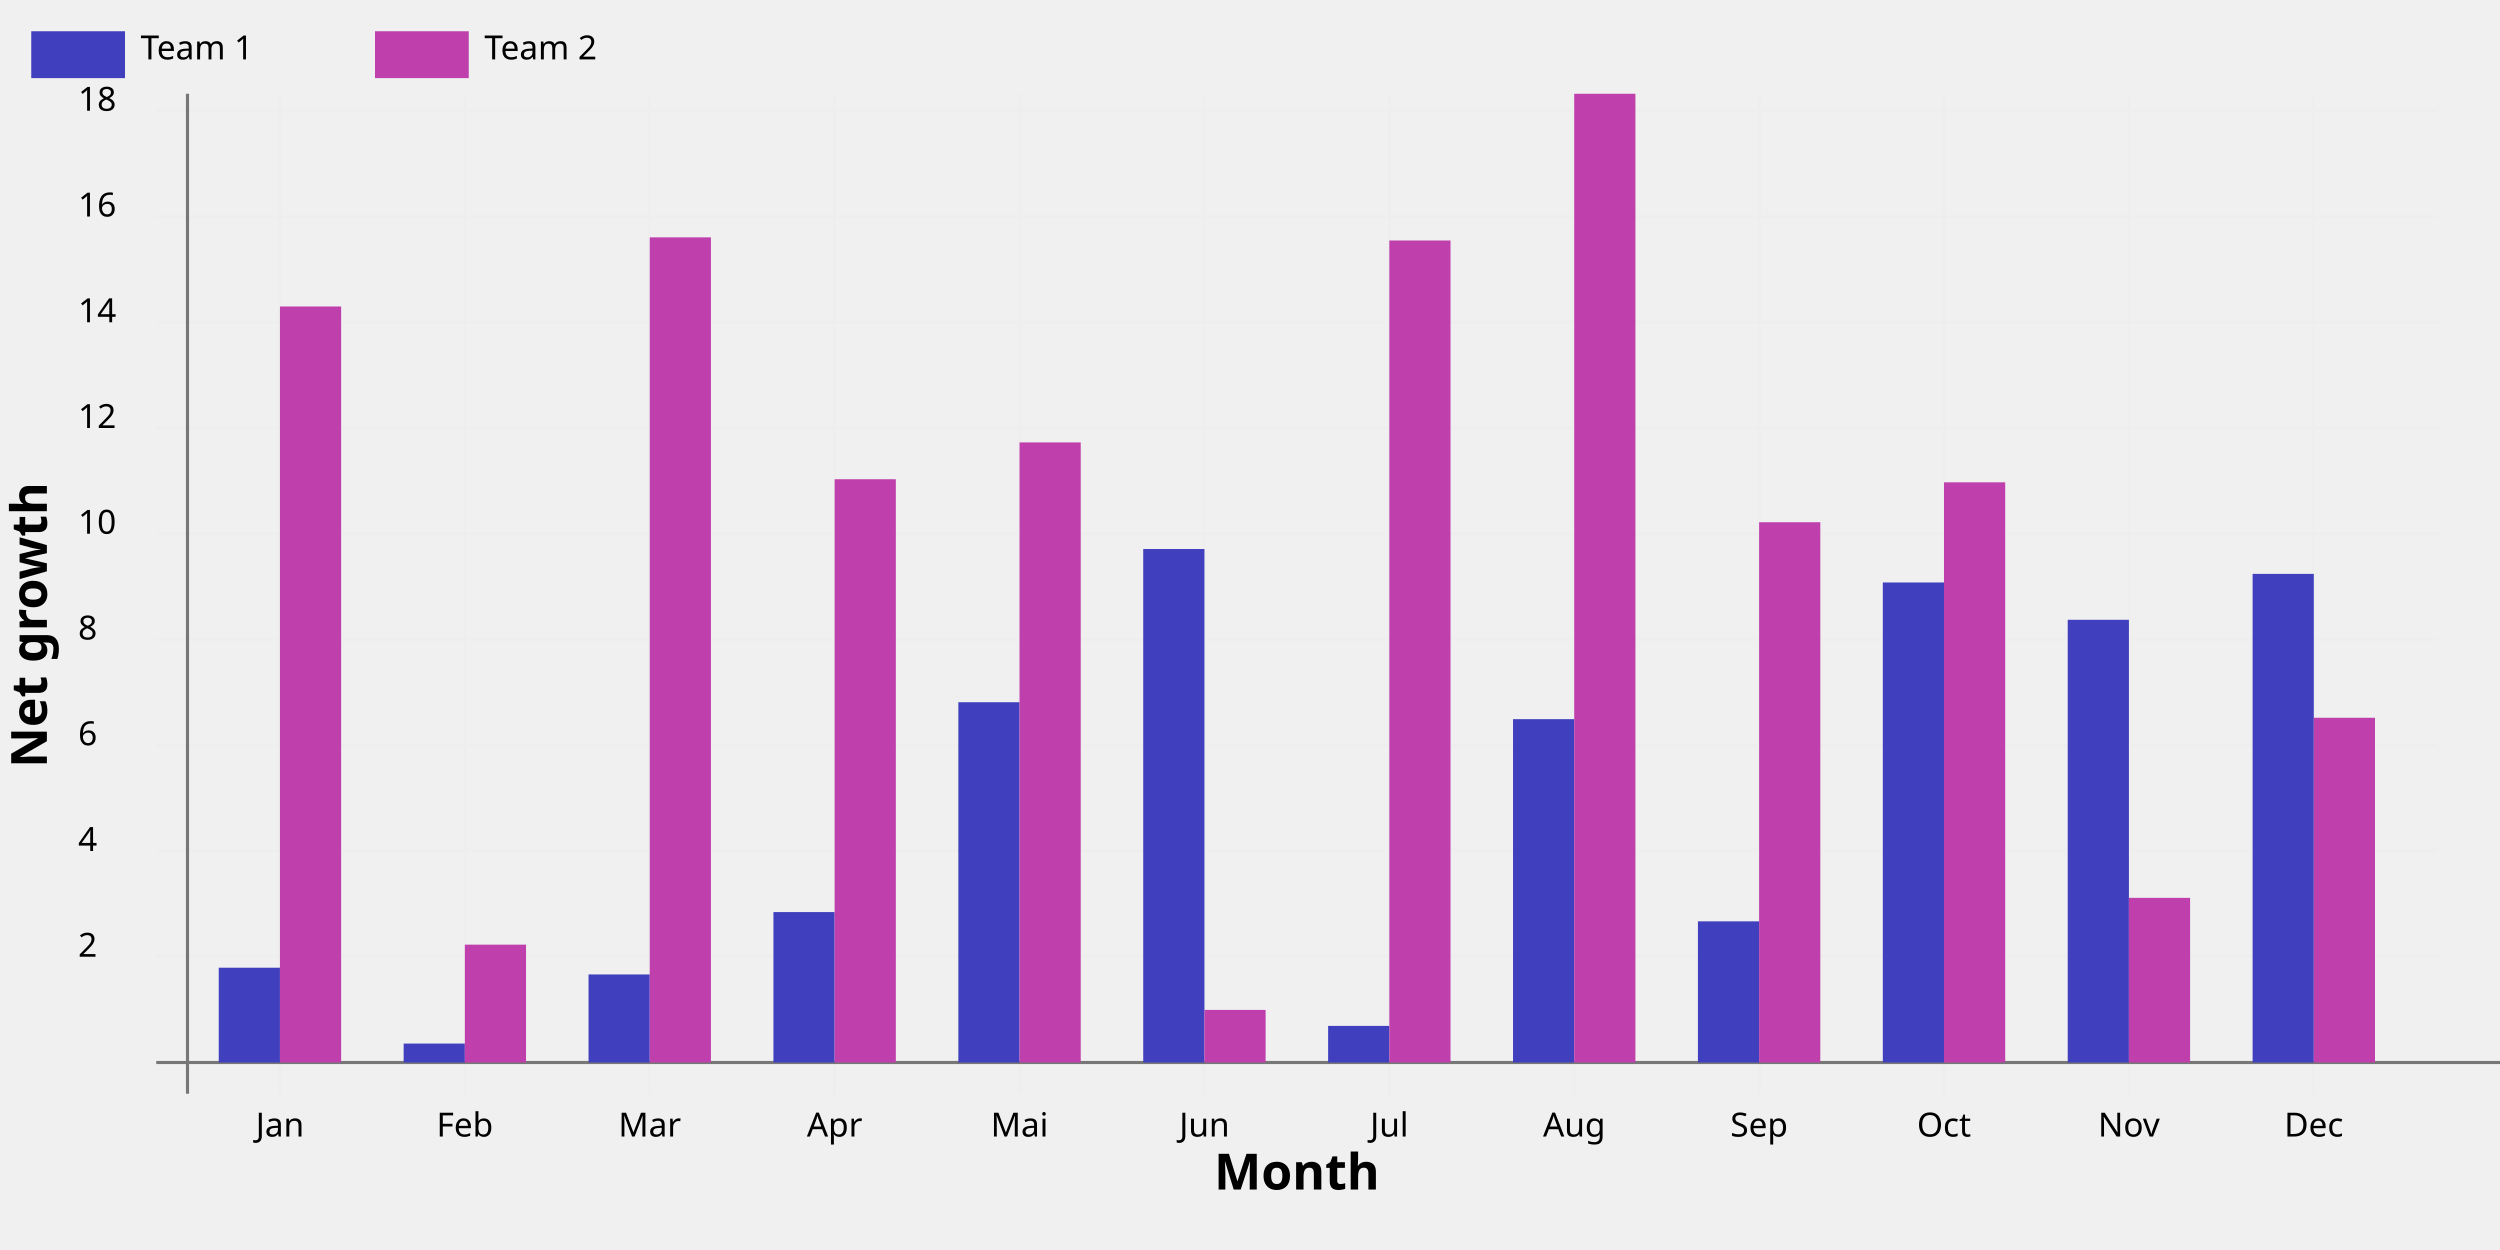
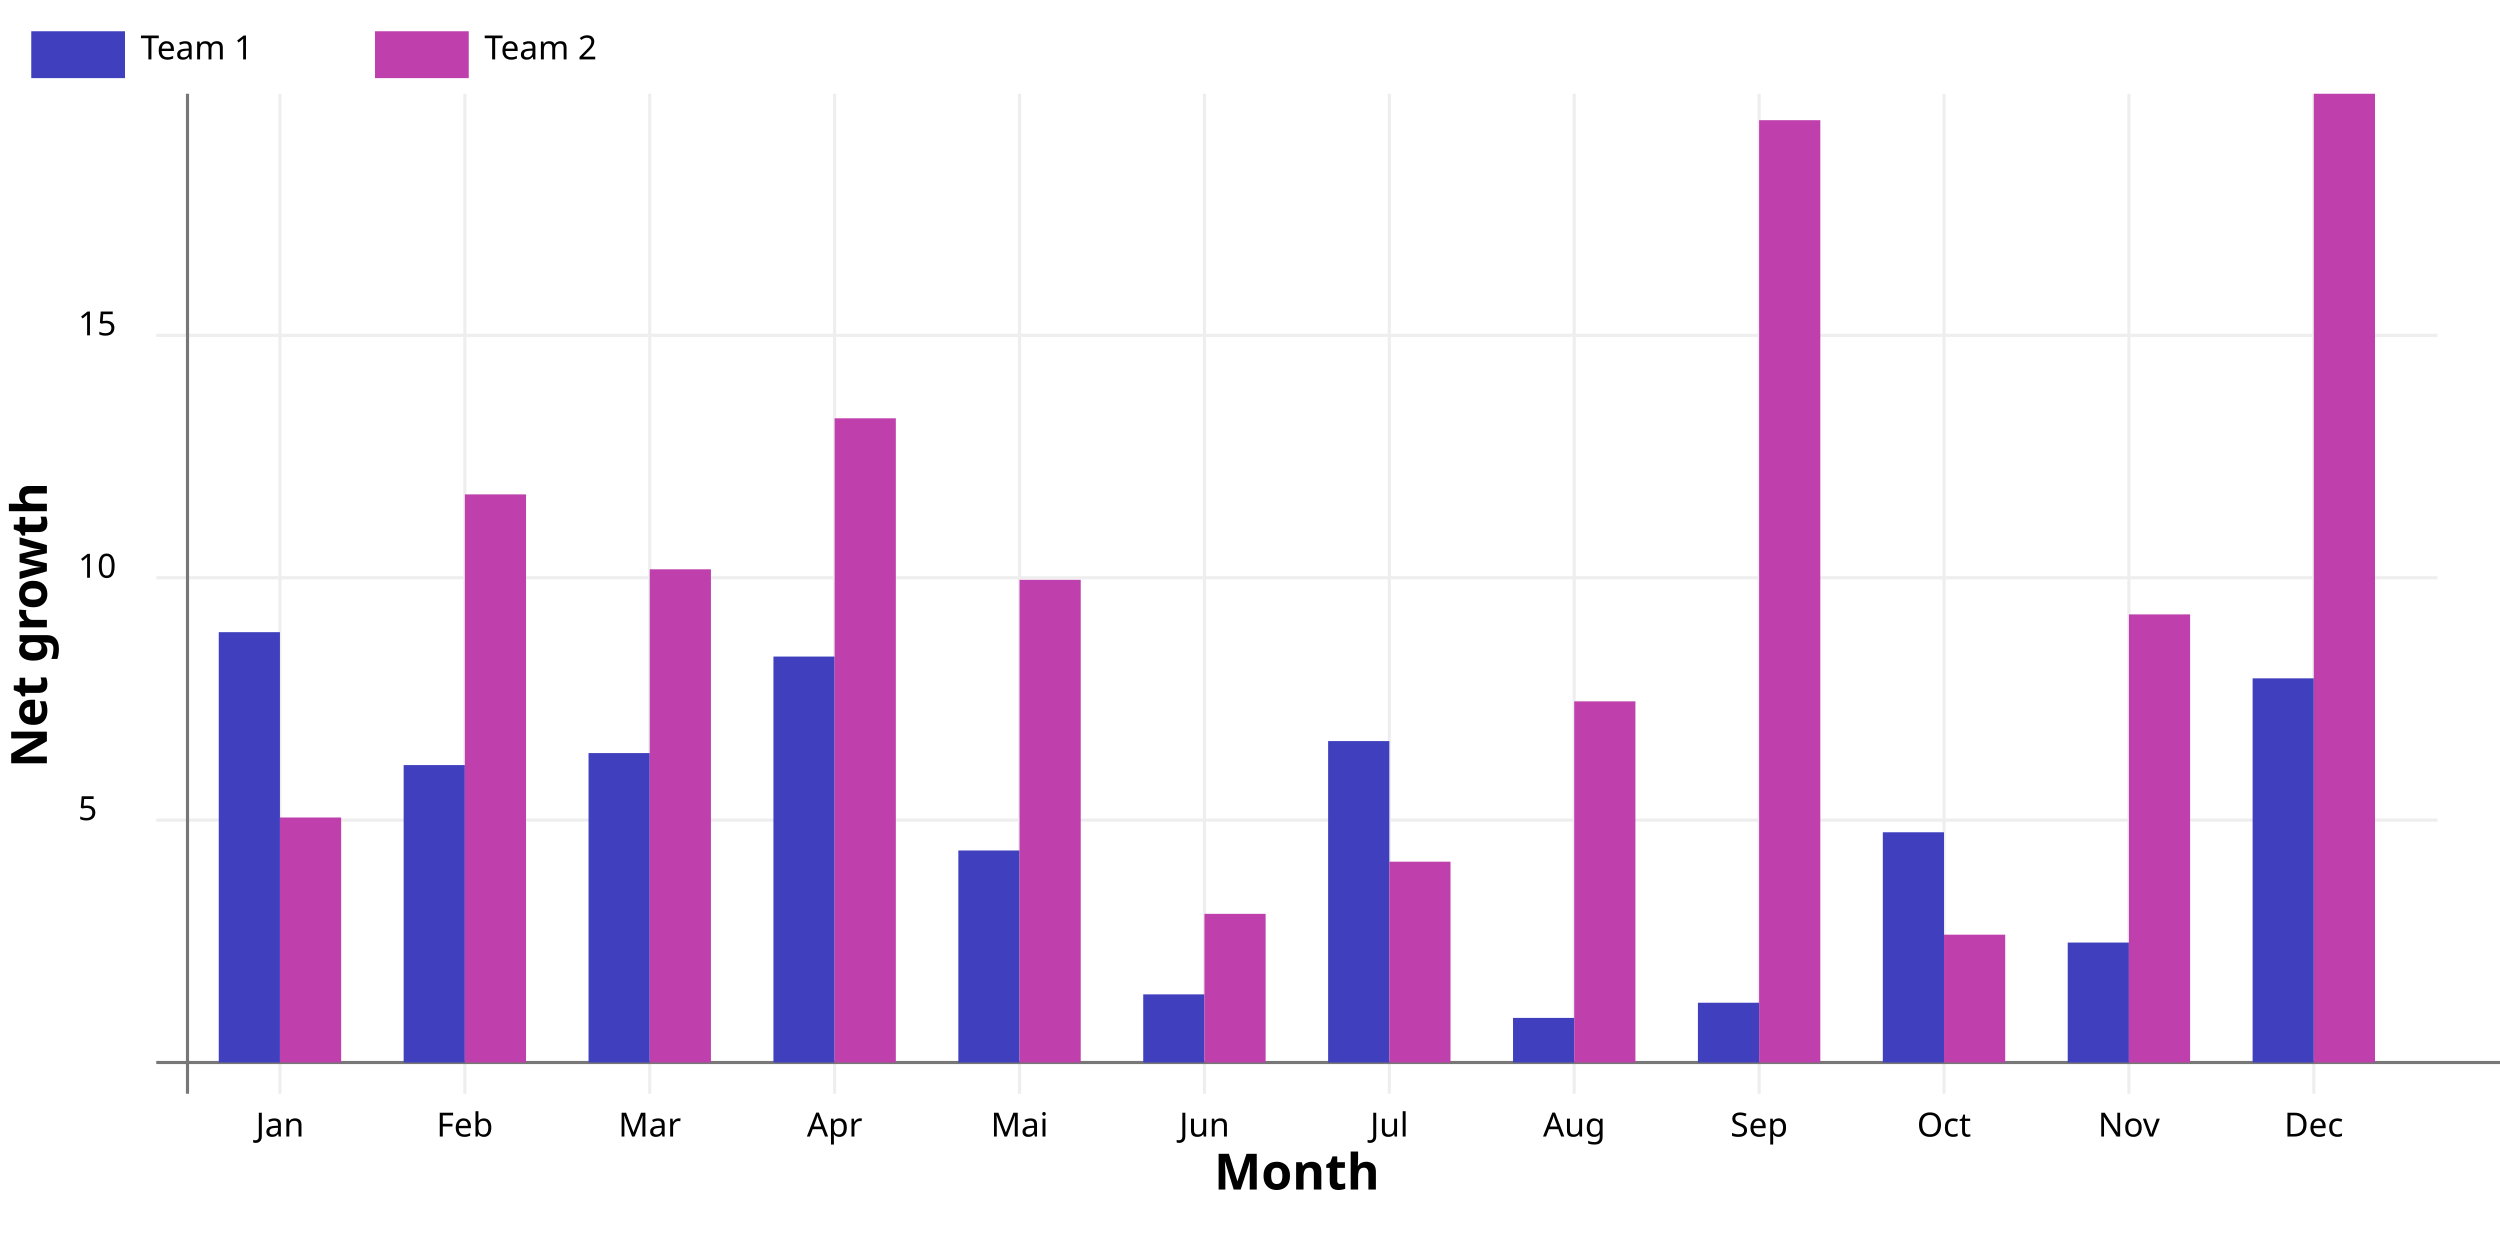
<svg xmlns="http://www.w3.org/2000/svg" version="1.1" viewBox="0 0 800 400">
  <style>text { font-size: 8pt; font-family: sans-serif }  .axislegend { font-size: 12pt; font-weight: bold } .hovercircle {z-index:0; cursor:pointer; fill:'none'; stroke:'none'; } .value {z-index: 1; display:none; } .hovercircle:hover + .value, .value:hover { display:block; }</style>
  <defs>
    <filter x="0" y="0" width="1" height="1" id="textbg">
      <feFlood flood-color="#fff" result="bg" />
      <feMerge>
        <feMergeNode in="bg" />
        <feMergeNode in="SourceGraphic" />
      </feMerge>
    </filter>
  </defs>
+   <rect x="0" y="0" width="800" height="400" fill="#fff" />
  <rect x="10" y="10" width="30" height="15" fill="#4040BF" />
  <text x="45" y="19" alignment-baseline="middle">Team 1</text>
  <rect x="120" y="10" width="30" height="15" fill="#BF40AC" />
  <text x="155" y="19" alignment-baseline="middle">Team 2</text>
-   <line x1="50" x2="780" y1="306.161" y2="306.161" stroke="#eee" stroke-width="1" />
-   <text x="25" y="306.161">2</text>
-   <line x1="50" x2="780" y1="272.321" y2="272.321" stroke="#eee" stroke-width="1" />
-   <text x="25" y="272.321">4</text>
-   <line x1="50" x2="780" y1="238.482" y2="238.482" stroke="#eee" stroke-width="1" />
-   <text x="25" y="238.482">6</text>
-   <line x1="50" x2="780" y1="204.642" y2="204.642" stroke="#eee" stroke-width="1" />
-   <text x="25" y="204.642">8</text>
-   <line x1="50" x2="780" y1="170.803" y2="170.803" stroke="#eee" stroke-width="1" />
-   <text x="25" y="170.803">10</text>
-   <line x1="50" x2="780" y1="136.963" y2="136.963" stroke="#eee" stroke-width="1" />
-   <text x="25" y="136.963">12</text>
-   <line x1="50" x2="780" y1="103.124" y2="103.124" stroke="#eee" stroke-width="1" />
-   <text x="25" y="103.124">14</text>
-   <line x1="50" x2="780" y1="69.284" y2="69.284" stroke="#eee" stroke-width="1" />
-   <text x="25" y="69.284">16</text>
-   <line x1="50" x2="780" y1="35.445" y2="35.445" stroke="#eee" stroke-width="1" />
-   <text x="25" y="35.445">18</text>
+   <line x1="50" x2="780" y1="262.437" y2="262.437" stroke="#eee" stroke-width="1" />
+   <text x="25" y="262.437">5</text>
+   <line x1="50" x2="780" y1="184.874" y2="184.874" stroke="#eee" stroke-width="1" />
+   <text x="25" y="184.874">10</text>
+   <line x1="50" x2="780" y1="107.311" y2="107.311" stroke="#eee" stroke-width="1" />
+   <text x="25" y="107.311">15</text>
  <line x1="89.583" x2="89.583" y1="30" y2="350" stroke="#eee" stroke-width="1" />
  <text x="89.583" y="360" dominant-baseline="middle" text-anchor="middle">Jan</text>
  <line x1="148.75" x2="148.75" y1="30" y2="350" stroke="#eee" stroke-width="1" />
  <text x="148.75" y="360" dominant-baseline="middle" text-anchor="middle">Feb</text>
  <line x1="207.917" x2="207.917" y1="30" y2="350" stroke="#eee" stroke-width="1" />
  <text x="207.917" y="360" dominant-baseline="middle" text-anchor="middle">Mar</text>
  <line x1="267.083" x2="267.083" y1="30" y2="350" stroke="#eee" stroke-width="1" />
  <text x="267.083" y="360" dominant-baseline="middle" text-anchor="middle">Apr</text>
  <line x1="326.25" x2="326.25" y1="30" y2="350" stroke="#eee" stroke-width="1" />
  <text x="326.25" y="360" dominant-baseline="middle" text-anchor="middle">Mai</text>
  <line x1="385.417" x2="385.417" y1="30" y2="350" stroke="#eee" stroke-width="1" />
  <text x="385.417" y="360" dominant-baseline="middle" text-anchor="middle">Jun</text>
  <line x1="444.583" x2="444.583" y1="30" y2="350" stroke="#eee" stroke-width="1" />
  <text x="444.583" y="360" dominant-baseline="middle" text-anchor="middle">Jul</text>
  <line x1="503.75" x2="503.75" y1="30" y2="350" stroke="#eee" stroke-width="1" />
  <text x="503.75" y="360" dominant-baseline="middle" text-anchor="middle">Aug</text>
  <line x1="562.917" x2="562.917" y1="30" y2="350" stroke="#eee" stroke-width="1" />
  <text x="562.917" y="360" dominant-baseline="middle" text-anchor="middle">Sep</text>
  <line x1="622.083" x2="622.083" y1="30" y2="350" stroke="#eee" stroke-width="1" />
  <text x="622.083" y="360" dominant-baseline="middle" text-anchor="middle">Oct</text>
  <line x1="681.25" x2="681.25" y1="30" y2="350" stroke="#eee" stroke-width="1" />
  <text x="681.25" y="360" dominant-baseline="middle" text-anchor="middle">Nov</text>
  <line x1="740.417" x2="740.417" y1="30" y2="350" stroke="#eee" stroke-width="1" />
  <text x="740.417" y="360" dominant-baseline="middle" text-anchor="middle">Dec</text>
  <line x1="50" x2="800" y1="340" y2="340" stroke="#777" stroke-width="1" />
  <text x="415" y="375" class="axislegend" dominant-baseline="middle" text-anchor="middle">Month</text>
  <line x1="60" x2="60" y1="30" y2="350" stroke="#777" stroke-width="1" />
  <text x="15" y="200" transform="rotate(270, 15, 200)" class="axislegend" text-anchor="middle" alignment-baseline="middle">Net growth</text>
-   <rect x="70" y="309.667" fill="#4040BF" width="19.583" height="30.333" />
-   <rect x="129.167" y="333.94" fill="#4040BF" width="19.583" height="6.06" />
-   <rect x="188.333" y="311.823" fill="#4040BF" width="19.583" height="28.177" />
-   <rect x="247.5" y="291.864" fill="#4040BF" width="19.583" height="48.136" />
-   <rect x="306.667" y="224.714" fill="#4040BF" width="19.583" height="115.286" />
-   <rect x="365.833" y="175.683" fill="#4040BF" width="19.583" height="164.317" />
-   <rect x="425" y="328.286" fill="#4040BF" width="19.583" height="11.714" />
-   <rect x="484.167" y="230.127" fill="#4040BF" width="19.583" height="109.873" />
-   <rect x="543.333" y="294.828" fill="#4040BF" width="19.583" height="45.172" />
-   <rect x="602.5" y="186.39" fill="#4040BF" width="19.583" height="153.61" />
-   <rect x="661.667" y="198.332" fill="#4040BF" width="19.583" height="141.668" />
-   <rect x="720.833" y="183.641" fill="#4040BF" width="19.583" height="156.359" />
-   <rect x="89.583" y="98.077" fill="#BF40AC" width="19.583" height="241.923" />
-   <rect x="148.75" y="302.29" fill="#BF40AC" width="19.583" height="37.71" />
-   <rect x="207.917" y="75.953" fill="#BF40AC" width="19.583" height="264.047" />
-   <rect x="267.083" y="153.354" fill="#BF40AC" width="19.583" height="186.646" />
-   <rect x="326.25" y="141.573" fill="#BF40AC" width="19.583" height="198.427" />
-   <rect x="385.417" y="323.173" fill="#BF40AC" width="19.583" height="16.827" />
-   <rect x="444.583" y="76.951" fill="#BF40AC" width="19.583" height="263.049" />
-   <rect x="503.75" y="30" fill="#BF40AC" width="19.583" height="310" />
-   <rect x="562.917" y="167.112" fill="#BF40AC" width="19.583" height="172.888" />
-   <rect x="622.083" y="154.342" fill="#BF40AC" width="19.583" height="185.658" />
-   <rect x="681.25" y="287.315" fill="#BF40AC" width="19.583" height="52.685" />
-   <rect x="740.417" y="229.688" fill="#BF40AC" width="19.583" height="110.312" />
-   <rect class="hovercircle" x="70" y="309.667" width="19.583" height="30.333" fill-opacity="0" />
-   <text style="paint-order:stroke fill" class="value" x="80" y="299.667" text-anchor="middle" alignment-baseline="middle" filter="url(#textbg)">1.7927863310357957</text>
-   <rect class="hovercircle" x="129.167" y="333.94" width="19.583" height="6.06" fill-opacity="0" />
-   <text style="paint-order:stroke fill" class="value" x="139.167" y="323.94" text-anchor="middle" alignment-baseline="middle" filter="url(#textbg)">0.35816871244770504</text>
-   <rect class="hovercircle" x="188.333" y="311.823" width="19.583" height="28.177" fill-opacity="0" />
-   <text style="paint-order:stroke fill" class="value" x="198.333" y="301.823" text-anchor="middle" alignment-baseline="middle" filter="url(#textbg)">1.6653152507056455</text>
-   <rect class="hovercircle" x="247.5" y="291.864" width="19.583" height="48.136" fill-opacity="0" />
-   <text style="paint-order:stroke fill" class="value" x="257.5" y="281.864" text-anchor="middle" alignment-baseline="middle" filter="url(#textbg)">2.8449794772972044</text>
-   <rect class="hovercircle" x="306.667" y="224.714" width="19.583" height="115.286" fill-opacity="0" />
-   <text style="paint-order:stroke fill" class="value" x="316.667" y="214.714" text-anchor="middle" alignment-baseline="middle" filter="url(#textbg)">6.813681431430043</text>
-   <rect class="hovercircle" x="365.833" y="175.683" width="19.583" height="164.317" fill-opacity="0" />
-   <text style="paint-order:stroke fill" class="value" x="375.833" y="165.683" text-anchor="middle" alignment-baseline="middle" filter="url(#textbg)">9.711532381020628</text>
-   <rect class="hovercircle" x="425" y="328.286" width="19.583" height="11.714" fill-opacity="0" />
-   <text style="paint-order:stroke fill" class="value" x="435" y="318.286" text-anchor="middle" alignment-baseline="middle" filter="url(#textbg)">0.6923086767756055</text>
-   <rect class="hovercircle" x="484.167" y="230.127" width="19.583" height="109.873" fill-opacity="0" />
-   <text style="paint-order:stroke fill" class="value" x="494.167" y="220.127" text-anchor="middle" alignment-baseline="middle" filter="url(#textbg)">6.493769399776471</text>
-   <rect class="hovercircle" x="543.333" y="294.828" width="19.583" height="45.172" fill-opacity="0" />
-   <text style="paint-order:stroke fill" class="value" x="553.333" y="284.828" text-anchor="middle" alignment-baseline="middle" filter="url(#textbg)">2.66980459166678</text>
-   <rect class="hovercircle" x="602.5" y="186.39" width="19.583" height="153.61" fill-opacity="0" />
-   <text style="paint-order:stroke fill" class="value" x="612.5" y="176.39" text-anchor="middle" alignment-baseline="middle" filter="url(#textbg)">9.07873127434286</text>
-   <rect class="hovercircle" x="661.667" y="198.332" width="19.583" height="141.668" fill-opacity="0" />
-   <text style="paint-order:stroke fill" class="value" x="671.667" y="188.332" text-anchor="middle" alignment-baseline="middle" filter="url(#textbg)">8.372946844982236</text>
-   <rect class="hovercircle" x="720.833" y="183.641" width="19.583" height="156.359" fill-opacity="0" />
-   <text style="paint-order:stroke fill" class="value" x="730.833" y="173.641" text-anchor="middle" alignment-baseline="middle" filter="url(#textbg)">9.241207310363839</text>
-   <rect class="hovercircle" x="89.583" y="98.077" width="19.583" height="241.923" fill-opacity="0" />
-   <text style="paint-order:stroke fill" class="value" x="99.583" y="88.077" text-anchor="middle" alignment-baseline="middle" filter="url(#textbg)">14.298278334983817</text>
-   <rect class="hovercircle" x="148.75" y="302.29" width="19.583" height="37.71" fill-opacity="0" />
-   <text style="paint-order:stroke fill" class="value" x="158.75" y="292.29" text-anchor="middle" alignment-baseline="middle" filter="url(#textbg)">2.2287493377307395</text>
-   <rect class="hovercircle" x="207.917" y="75.953" width="19.583" height="264.047" fill-opacity="0" />
-   <text style="paint-order:stroke fill" class="value" x="217.917" y="65.953" text-anchor="middle" alignment-baseline="middle" filter="url(#textbg)">15.60582595669872</text>
-   <rect class="hovercircle" x="267.083" y="153.354" width="19.583" height="186.646" fill-opacity="0" />
-   <text style="paint-order:stroke fill" class="value" x="277.083" y="143.354" text-anchor="middle" alignment-baseline="middle" filter="url(#textbg)">11.03124528423275</text>
-   <rect class="hovercircle" x="326.25" y="141.573" width="19.583" height="198.427" fill-opacity="0" />
-   <text style="paint-order:stroke fill" class="value" x="336.25" y="131.573" text-anchor="middle" alignment-baseline="middle" filter="url(#textbg)">11.727556759292575</text>
-   <rect class="hovercircle" x="385.417" y="323.173" width="19.583" height="16.827" fill-opacity="0" />
-   <text style="paint-order:stroke fill" class="value" x="395.417" y="313.173" text-anchor="middle" alignment-baseline="middle" filter="url(#textbg)">0.9945065556985687</text>
-   <rect class="hovercircle" x="444.583" y="76.951" width="19.583" height="263.049" fill-opacity="0" />
-   <text style="paint-order:stroke fill" class="value" x="454.583" y="66.951" text-anchor="middle" alignment-baseline="middle" filter="url(#textbg)">15.546838439904683</text>
-   <rect class="hovercircle" x="503.75" y="30" width="19.583" height="310" fill-opacity="0" />
-   <text style="paint-order:stroke fill" class="value" x="513.75" y="20" text-anchor="middle" alignment-baseline="middle" filter="url(#textbg)">18.321785999225185</text>
-   <rect class="hovercircle" x="562.917" y="167.112" width="19.583" height="172.888" fill-opacity="0" />
-   <text style="paint-order:stroke fill" class="value" x="572.917" y="157.112" text-anchor="middle" alignment-baseline="middle" filter="url(#textbg)">10.218091278674525</text>
-   <rect class="hovercircle" x="622.083" y="154.342" width="19.583" height="185.658" fill-opacity="0" />
-   <text style="paint-order:stroke fill" class="value" x="632.083" y="144.342" text-anchor="middle" alignment-baseline="middle" filter="url(#textbg)">10.972842626079203</text>
-   <rect class="hovercircle" x="681.25" y="287.315" width="19.583" height="52.685" fill-opacity="0" />
-   <text style="paint-order:stroke fill" class="value" x="691.25" y="277.315" text-anchor="middle" alignment-baseline="middle" filter="url(#textbg)">3.11383650267776</text>
-   <rect class="hovercircle" x="740.417" y="229.688" width="19.583" height="110.312" fill-opacity="0" />
-   <text style="paint-order:stroke fill" class="value" x="750.417" y="219.688" text-anchor="middle" alignment-baseline="middle" filter="url(#textbg)">6.519715723804488</text>
+   <rect x="70" y="202.294" fill="#4040BF" width="19.583" height="137.706" />
+   <rect x="129.167" y="244.826" fill="#4040BF" width="19.583" height="95.174" />
+   <rect x="188.333" y="240.984" fill="#4040BF" width="19.583" height="99.016" />
+   <rect x="247.5" y="210.099" fill="#4040BF" width="19.583" height="129.901" />
+   <rect x="306.667" y="272.153" fill="#4040BF" width="19.583" height="67.847" />
+   <rect x="365.833" y="318.2" fill="#4040BF" width="19.583" height="21.8" />
+   <rect x="425" y="237.146" fill="#4040BF" width="19.583" height="102.854" />
+   <rect x="484.167" y="325.73" fill="#4040BF" width="19.583" height="14.27" />
+   <rect x="543.333" y="320.873" fill="#4040BF" width="19.583" height="19.127" />
+   <rect x="602.5" y="266.325" fill="#4040BF" width="19.583" height="73.675" />
+   <rect x="661.667" y="301.619" fill="#4040BF" width="19.583" height="38.381" />
+   <rect x="720.833" y="217.068" fill="#4040BF" width="19.583" height="122.932" />
+   <rect x="89.583" y="261.596" fill="#BF40AC" width="19.583" height="78.404" />
+   <rect x="148.75" y="158.201" fill="#BF40AC" width="19.583" height="181.799" />
+   <rect x="207.917" y="182.176" fill="#BF40AC" width="19.583" height="157.824" />
+   <rect x="267.083" y="133.855" fill="#BF40AC" width="19.583" height="206.145" />
+   <rect x="326.25" y="185.541" fill="#BF40AC" width="19.583" height="154.459" />
+   <rect x="385.417" y="292.428" fill="#BF40AC" width="19.583" height="47.572" />
+   <rect x="444.583" y="275.742" fill="#BF40AC" width="19.583" height="64.258" />
+   <rect x="503.75" y="224.433" fill="#BF40AC" width="19.583" height="115.567" />
+   <rect x="562.917" y="38.457" fill="#BF40AC" width="19.583" height="301.543" />
+   <rect x="622.083" y="299.093" fill="#BF40AC" width="19.583" height="40.907" />
+   <rect x="681.25" y="196.602" fill="#BF40AC" width="19.583" height="143.398" />
+   <rect x="740.417" y="30" fill="#BF40AC" width="19.583" height="310" />
+   <rect class="hovercircle" x="70" y="202.294" width="19.583" height="137.706" fill-opacity="0" />
+   <text style="paint-order:stroke fill" class="value" x="80" y="192.294" text-anchor="middle" alignment-baseline="middle" filter="url(#textbg)">8.877038629528121</text>
+   <rect class="hovercircle" x="129.167" y="244.826" width="19.583" height="95.174" fill-opacity="0" />
+   <text style="paint-order:stroke fill" class="value" x="139.167" y="234.826" text-anchor="middle" alignment-baseline="middle" filter="url(#textbg)">6.135243097194528</text>
+   <rect class="hovercircle" x="188.333" y="240.984" width="19.583" height="99.016" fill-opacity="0" />
+   <text style="paint-order:stroke fill" class="value" x="198.333" y="230.984" text-anchor="middle" alignment-baseline="middle" filter="url(#textbg)">6.3829526876446385</text>
+   <rect class="hovercircle" x="247.5" y="210.099" width="19.583" height="129.901" fill-opacity="0" />
+   <text style="paint-order:stroke fill" class="value" x="257.5" y="200.099" text-anchor="middle" alignment-baseline="middle" filter="url(#textbg)">8.373896710202292</text>
+   <rect class="hovercircle" x="306.667" y="272.153" width="19.583" height="67.847" fill-opacity="0" />
+   <text style="paint-order:stroke fill" class="value" x="316.667" y="262.153" text-anchor="middle" alignment-baseline="middle" filter="url(#textbg)">4.373699221065625</text>
+   <rect class="hovercircle" x="365.833" y="318.2" width="19.583" height="21.8" fill-opacity="0" />
+   <text style="paint-order:stroke fill" class="value" x="375.833" y="308.2" text-anchor="middle" alignment-baseline="middle" filter="url(#textbg)">1.4053323738182313</text>
+   <rect class="hovercircle" x="425" y="237.146" width="19.583" height="102.854" fill-opacity="0" />
+   <text style="paint-order:stroke fill" class="value" x="435" y="227.146" text-anchor="middle" alignment-baseline="middle" filter="url(#textbg)">6.630381123761252</text>
+   <rect class="hovercircle" x="484.167" y="325.73" width="19.583" height="14.27" fill-opacity="0" />
+   <text style="paint-order:stroke fill" class="value" x="494.167" y="315.73" text-anchor="middle" alignment-baseline="middle" filter="url(#textbg)">0.9199261671361094</text>
+   <rect class="hovercircle" x="543.333" y="320.873" width="19.583" height="19.127" fill-opacity="0" />
+   <text style="paint-order:stroke fill" class="value" x="553.333" y="310.873" text-anchor="middle" alignment-baseline="middle" filter="url(#textbg)">1.2330026769489812</text>
+   <rect class="hovercircle" x="602.5" y="266.325" width="19.583" height="73.675" fill-opacity="0" />
+   <text style="paint-order:stroke fill" class="value" x="612.5" y="256.325" text-anchor="middle" alignment-baseline="middle" filter="url(#textbg)">4.749363697751558</text>
+   <rect class="hovercircle" x="661.667" y="301.619" width="19.583" height="38.381" fill-opacity="0" />
+   <text style="paint-order:stroke fill" class="value" x="671.667" y="291.619" text-anchor="middle" alignment-baseline="middle" filter="url(#textbg)">2.474202647230689</text>
+   <rect class="hovercircle" x="720.833" y="217.068" width="19.583" height="122.932" fill-opacity="0" />
+   <text style="paint-order:stroke fill" class="value" x="730.833" y="207.068" text-anchor="middle" alignment-baseline="middle" filter="url(#textbg)">7.9246828433397445</text>
+   <rect class="hovercircle" x="89.583" y="261.596" width="19.583" height="78.404" fill-opacity="0" />
+   <text style="paint-order:stroke fill" class="value" x="99.583" y="251.596" text-anchor="middle" alignment-baseline="middle" filter="url(#textbg)">5.05423090353476</text>
+   <rect class="hovercircle" x="148.75" y="158.201" width="19.583" height="181.799" fill-opacity="0" />
+   <text style="paint-order:stroke fill" class="value" x="158.75" y="148.201" text-anchor="middle" alignment-baseline="middle" filter="url(#textbg)">11.719423083813858</text>
+   <rect class="hovercircle" x="207.917" y="182.176" width="19.583" height="157.824" fill-opacity="0" />
+   <text style="paint-order:stroke fill" class="value" x="217.917" y="172.176" text-anchor="middle" alignment-baseline="middle" filter="url(#textbg)">10.173908530765928</text>
+   <rect class="hovercircle" x="267.083" y="133.855" width="19.583" height="206.145" fill-opacity="0" />
+   <text style="paint-order:stroke fill" class="value" x="277.083" y="123.855" text-anchor="middle" alignment-baseline="middle" filter="url(#textbg)">13.288910020070372</text>
+   <rect class="hovercircle" x="326.25" y="185.541" width="19.583" height="154.459" fill-opacity="0" />
+   <text style="paint-order:stroke fill" class="value" x="336.25" y="175.541" text-anchor="middle" alignment-baseline="middle" filter="url(#textbg)">9.957012323021084</text>
+   <rect class="hovercircle" x="385.417" y="292.428" width="19.583" height="47.572" fill-opacity="0" />
+   <text style="paint-order:stroke fill" class="value" x="395.417" y="282.428" text-anchor="middle" alignment-baseline="middle" filter="url(#textbg)">3.066675170435826</text>
+   <rect class="hovercircle" x="444.583" y="275.742" width="19.583" height="64.258" fill-opacity="0" />
+   <text style="paint-order:stroke fill" class="value" x="454.583" y="265.742" text-anchor="middle" alignment-baseline="middle" filter="url(#textbg)">4.142281981449913</text>
+   <rect class="hovercircle" x="503.75" y="224.433" width="19.583" height="115.567" fill-opacity="0" />
+   <text style="paint-order:stroke fill" class="value" x="513.75" y="214.433" text-anchor="middle" alignment-baseline="middle" filter="url(#textbg)">7.449863655330063</text>
+   <rect class="hovercircle" x="562.917" y="38.457" width="19.583" height="301.543" fill-opacity="0" />
+   <text style="paint-order:stroke fill" class="value" x="572.917" y="28.457" text-anchor="middle" alignment-baseline="middle" filter="url(#textbg)">19.43859261078458</text>
+   <rect class="hovercircle" x="622.083" y="299.093" width="19.583" height="40.907" fill-opacity="0" />
+   <text style="paint-order:stroke fill" class="value" x="632.083" y="289.093" text-anchor="middle" alignment-baseline="middle" filter="url(#textbg)">2.6370001445507203</text>
+   <rect class="hovercircle" x="681.25" y="196.602" width="19.583" height="143.398" fill-opacity="0" />
+   <text style="paint-order:stroke fill" class="value" x="691.25" y="186.602" text-anchor="middle" alignment-baseline="middle" filter="url(#textbg)">9.244004478117432</text>
+   <rect class="hovercircle" x="740.417" y="30" width="19.583" height="310" fill-opacity="0" />
+   <text style="paint-order:stroke fill" class="value" x="750.417" y="20" text-anchor="middle" alignment-baseline="middle" filter="url(#textbg)">19.983766381997317</text>
</svg>
